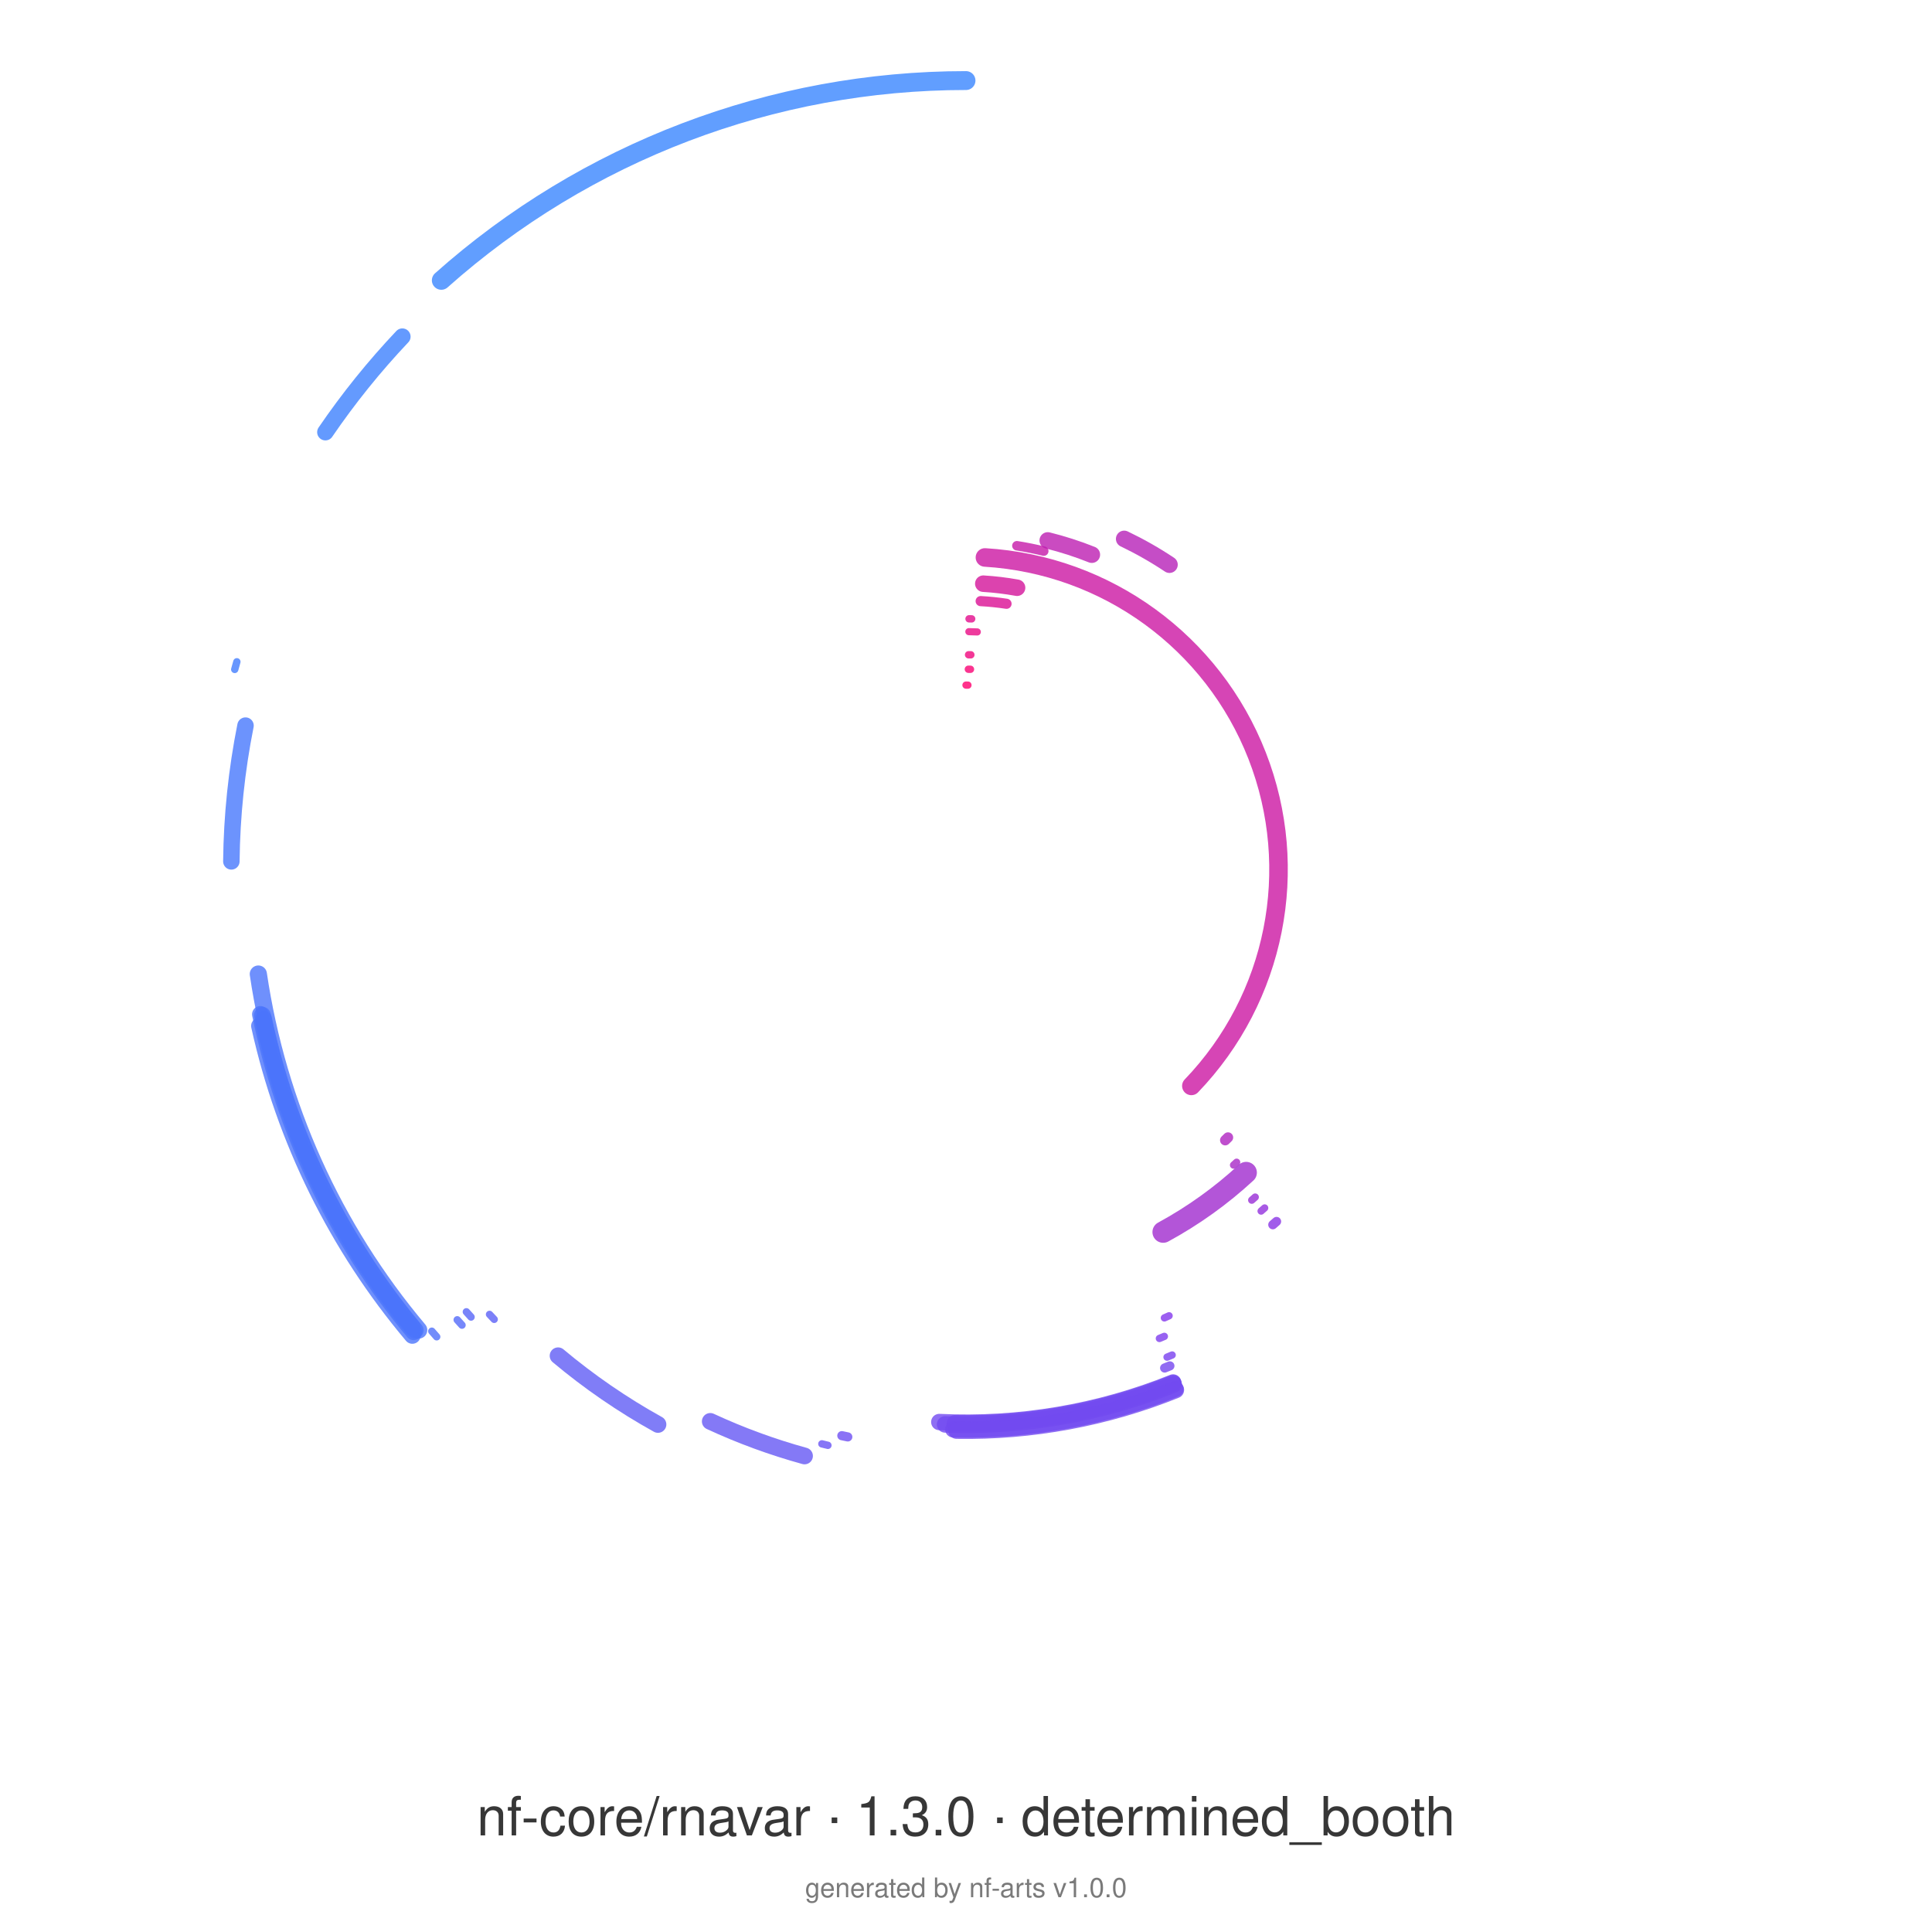
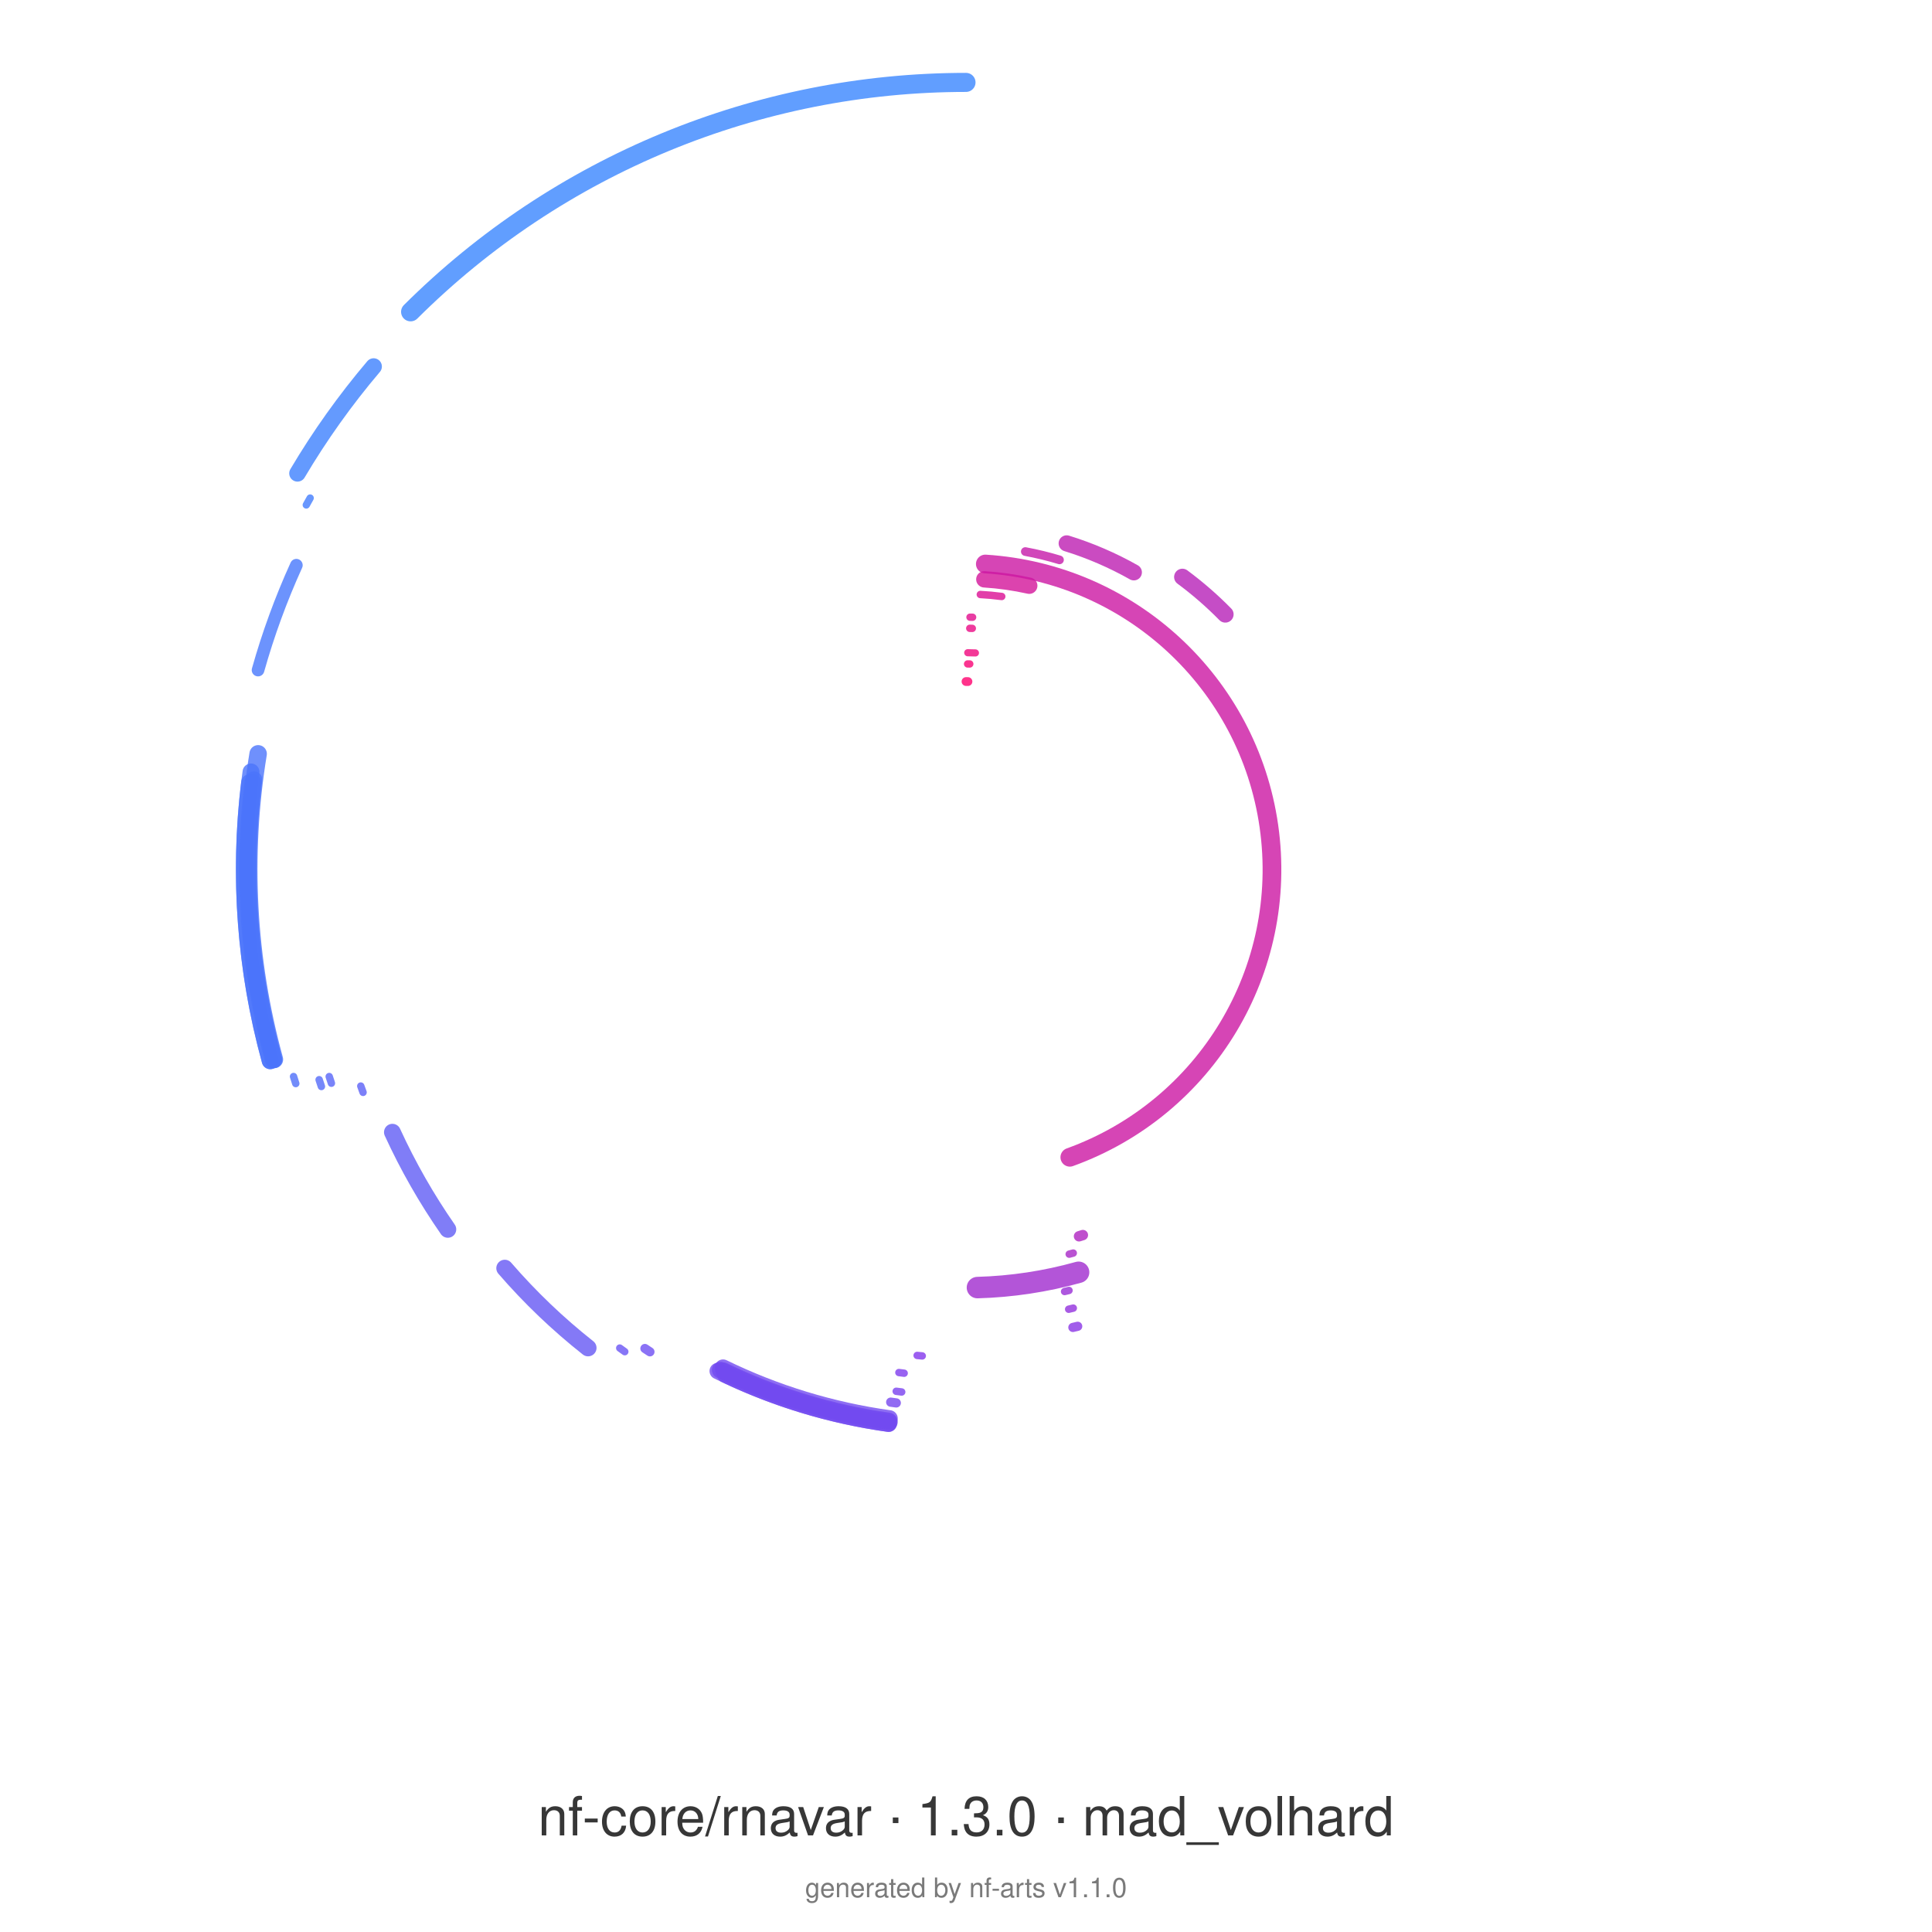
<svg xmlns="http://www.w3.org/2000/svg" width="800" height="800" viewBox="0 0 800 800">
  <rect width="100%" height="100%" fill="#ffffff" />
  <g fill="none" stroke-linecap="round" stroke-linejoin="round">
-     <path d="M400.00 283.69 A76.31 76.31 0 0 1 400.80 283.70" stroke="#ff006e" stroke-width="3.01" stroke-opacity="0.80" />
-     <path d="M400.98 277.12 A82.89 82.89 0 0 1 401.85 277.14" stroke="#f80375" stroke-width="3.05" stroke-opacity="0.80" />
-     <path d="M401.07 271.13 A88.88 88.88 0 0 1 402.00 271.14" stroke="#f0077d" stroke-width="3.06" stroke-opacity="0.80" />
-     <path d="M401.19 261.56 A98.45 98.45 0 0 1 404.67 261.67" stroke="#e90a84" stroke-width="2.96" stroke-opacity="0.80" />
-     <path d="M401.26 256.24 A103.77 103.77 0 0 1 402.35 256.26" stroke="#e20d8c" stroke-width="3.05" stroke-opacity="0.80" />
-     <path d="M406.07 248.91 A111.26 111.26 0 0 1 416.78 250.01" stroke="#db1093" stroke-width="4.20" stroke-opacity="0.80" />
-     <path d="M407.16 241.69 A118.53 118.53 0 0 1 421.15 243.37" stroke="#d3149a" stroke-width="6.83" stroke-opacity="0.80" />
-     <path d="M407.84 230.83 A129.40 129.40 0 0 1 493.32 449.65" stroke="#cc17a2" stroke-width="7.68" stroke-opacity="0.80" />
-     <path d="M421.07 225.98 A135.67 135.67 0 0 1 432.20 228.21" stroke="#c51aa9" stroke-width="3.92" stroke-opacity="0.80" />
-     <path d="M433.86 223.79 A140.36 140.36 0 0 1 452.10 229.67" stroke="#bd1eb1" stroke-width="6.86" stroke-opacity="0.80" />
-     <path d="M465.50 223.15 A151.72 151.72 0 0 1 484.26 233.82" stroke="#b621b8" stroke-width="6.85" stroke-opacity="0.80" />
-     <path d="M508.49 471.01 A155.22 155.22 0 0 1 507.33 472.14" stroke="#af24c0" stroke-width="4.28" stroke-opacity="0.80" />
-     <path d="M512.06 481.26 A165.11 165.11 0 0 1 510.79 482.43" stroke="#a728c7" stroke-width="3.02" stroke-opacity="0.80" />
-     <path d="M516.00 485.55 A170.93 170.93 0 0 1 481.65 510.17" stroke="#a02bce" stroke-width="8.89" stroke-opacity="0.80" />
-     <path d="M519.75 495.70 A180.99 180.99 0 0 1 518.33 496.95" stroke="#992ed6" stroke-width="3.05" stroke-opacity="0.80" />
-     <path d="M523.67 500.19 A186.95 186.95 0 0 1 522.20 501.48" stroke="#9231dd" stroke-width="3.01" stroke-opacity="0.80" />
-     <path d="M528.59 505.79 A194.40 194.40 0 0 1 527.05 507.13" stroke="#8a35e5" stroke-width="3.81" stroke-opacity="0.80" />
-     <path d="M484.09 544.84 A203.07 203.07 0 0 1 482.15 545.71" stroke="#8338ec" stroke-width="3.03" stroke-opacity="0.80" />
-     <path d="M482.12 553.37 A210.08 210.08 0 0 1 480.09 554.22" stroke="#7f3ded" stroke-width="3.05" stroke-opacity="0.80" />
-     <path d="M485.36 561.08 A218.45 218.45 0 0 1 483.25 561.96" stroke="#7a41ee" stroke-width="3.03" stroke-opacity="0.80" />
-     <path d="M484.42 565.59 A222.24 222.24 0 0 1 482.26 566.46" stroke="#7646ef" stroke-width="3.80" stroke-opacity="0.80" />
-     <path d="M485.75 572.45 A229.10 229.10 0 0 1 388.94 588.83" stroke="#724af0" stroke-width="6.77" stroke-opacity="0.80" />
-     <path d="M485.83 572.71 A229.38 229.38 0 0 1 395.38 589.33" stroke="#724af0" stroke-width="6.78" stroke-opacity="0.80" />
-     <path d="M486.02 573.30 A229.99 229.99 0 0 1 391.34 589.82" stroke="#724af0" stroke-width="6.83" stroke-opacity="0.80" />
-     <path d="M486.73 575.10 A231.93 231.93 0 0 1 394.74 591.87" stroke="#724af0" stroke-width="6.77" stroke-opacity="0.80" />
-     <path d="M486.87 575.55 A232.39 232.39 0 0 1 396.12 592.36" stroke="#724af0" stroke-width="6.89" stroke-opacity="0.80" />
-     <path d="M351.05 595.00 A240.05 240.05 0 0 1 348.59 594.48" stroke="#6e4ff2" stroke-width="3.79" stroke-opacity="0.80" />
-     <path d="M342.82 598.48 A245.24 245.24 0 0 1 340.32 597.87" stroke="#6954f3" stroke-width="3.05" stroke-opacity="0.80" />
-     <path d="M333.14 602.88 A251.91 251.91 0 0 1 294.11 588.57" stroke="#6558f4" stroke-width="6.93" stroke-opacity="0.80" />
-     <path d="M272.45 589.83 A262.86 262.86 0 0 1 231.09 561.40" stroke="#615df5" stroke-width="6.94" stroke-opacity="0.80" />
-     <path d="M204.64 546.32 A269.96 269.96 0 0 1 202.70 544.26" stroke="#5c61f6" stroke-width="3.03" stroke-opacity="0.80" />
-     <path d="M195.05 545.35 A276.33 276.33 0 0 1 193.12 543.20" stroke="#5866f7" stroke-width="3.07" stroke-opacity="0.80" />
-     <path d="M191.30 548.70 A281.37 281.37 0 0 1 189.33 546.51" stroke="#546af8" stroke-width="3.08" stroke-opacity="0.80" />
-     <path d="M180.82 553.53 A292.40 292.40 0 0 1 178.81 551.23" stroke="#4f6ff9" stroke-width="3.06" stroke-opacity="0.80" />
-     <path d="M170.74 553.00 A299.69 299.69 0 0 1 107.41 424.82" stroke="#4b74fb" stroke-width="6.86" stroke-opacity="0.80" />
-     <path d="M173.37 550.74 A296.21 296.21 0 0 1 106.97 403.34" stroke="#4b74fb" stroke-width="7.12" stroke-opacity="0.80" />
-     <path d="M171.28 551.48 A298.29 298.29 0 0 1 107.82 420.02" stroke="#4b74fb" stroke-width="6.90" stroke-opacity="0.80" />
-     <path d="M171.96 550.84 A297.35 297.35 0 0 1 109.16 421.88" stroke="#4b74fb" stroke-width="6.89" stroke-opacity="0.80" />
-     <path d="M170.74 549.65 A297.53 297.53 0 0 1 108.67 420.46" stroke="#4b74fb" stroke-width="7.06" stroke-opacity="0.80" />
-     <path d="M95.80 356.68 A304.22 304.22 0 0 1 101.66 300.46" stroke="#4778fc" stroke-width="6.82" stroke-opacity="0.80" />
-     <path d="M97.20 277.20 A313.92 313.92 0 0 1 98.08 274.03" stroke="#437dfd" stroke-width="3.04" stroke-opacity="0.80" />
-     <path d="M134.74 178.95 A321.16 321.16 0 0 1 166.60 139.40" stroke="#3e81fe" stroke-width="6.83" stroke-opacity="0.80" />
-     <path d="M182.74 116.08 A326.64 326.64 0 0 1 400.00 33.36" stroke="#3a86ff" stroke-width="7.82" stroke-opacity="0.80" />
-     <text x="400.00" y="760.00" font-family="Helvetica, Arial, sans-serif" font-size="22.40" text-anchor="middle" fill="#222222" fill-opacity="0.90" stroke="none">nf-core/rnavar · 1.3.0 · determined_booth</text>
-     <text x="400.00" y="785.60" font-family="Helvetica, Arial, sans-serif" font-size="11.20" text-anchor="middle" fill="#222222" fill-opacity="0.60" stroke="none">generated by nf-arts v1.0.0</text>
+     <path d="M400.00 282.21 A77.79 77.79 0 0 1 400.81 282.22" stroke="#ff006e" stroke-width="3.64" stroke-opacity="0.80" />
+     <path d="M400.66 274.92 A85.08 85.08 0 0 1 401.56 274.93" stroke="#f80375" stroke-width="3.04" stroke-opacity="0.80" />
+     <path d="M400.72 270.28 A89.72 89.72 0 0 1 403.90 270.36" stroke="#f0077d" stroke-width="2.96" stroke-opacity="0.80" />
+     <path d="M401.56 260.17 A99.84 99.84 0 0 1 402.61 260.20" stroke="#e90a84" stroke-width="3.06" stroke-opacity="0.80" />
+     <path d="M401.65 255.57 A104.44 104.44 0 0 1 402.74 255.59" stroke="#e20d8c" stroke-width="3.04" stroke-opacity="0.80" />
+     <path d="M405.93 246.17 A113.98 113.98 0 0 1 414.80 246.99" stroke="#db1093" stroke-width="3.07" stroke-opacity="0.80" />
+     <path d="M407.59 239.89 A120.35 120.35 0 0 1 426.19 242.53" stroke="#d3149a" stroke-width="6.77" stroke-opacity="0.80" />
+     <path d="M408.00 233.54 A126.72 126.72 0 0 1 442.99 479.20" stroke="#cc17a2" stroke-width="7.75" stroke-opacity="0.80" />
+     <path d="M424.56 228.39 A133.89 133.89 0 0 1 438.71 231.83" stroke="#c51aa9" stroke-width="3.60" stroke-opacity="0.80" />
+     <path d="M441.69 225.00 A141.29 141.29 0 0 1 469.50 236.99" stroke="#bd1eb1" stroke-width="6.68" stroke-opacity="0.80" />
+     <path d="M489.60 238.92 A150.62 150.62 0 0 1 507.38 254.38" stroke="#b621b8" stroke-width="6.86" stroke-opacity="0.80" />
+     <path d="M448.39 511.42 A158.96 158.96 0 0 1 446.80 511.92" stroke="#af24c0" stroke-width="4.31" stroke-opacity="0.80" />
+     <path d="M444.41 518.87 A164.96 164.96 0 0 1 442.74 519.32" stroke="#a728c7" stroke-width="3.08" stroke-opacity="0.80" />
+     <path d="M446.62 526.83 A173.22 173.22 0 0 1 404.74 533.16" stroke="#a02bce" stroke-width="8.89" stroke-opacity="0.80" />
+     <path d="M442.65 534.35 A179.49 179.49 0 0 1 440.82 534.79" stroke="#992ed6" stroke-width="3.07" stroke-opacity="0.80" />
+     <path d="M444.42 541.67 A187.02 187.02 0 0 1 442.52 542.12" stroke="#9231dd" stroke-width="3.09" stroke-opacity="0.80" />
+     <path d="M446.25 549.19 A194.76 194.76 0 0 1 444.26 549.66" stroke="#8a35e5" stroke-width="3.81" stroke-opacity="0.80" />
+     <path d="M381.88 561.46 A202.28 202.28 0 0 1 379.77 561.26" stroke="#8338ec" stroke-width="3.07" stroke-opacity="0.80" />
+     <path d="M374.40 568.62 A210.19 210.19 0 0 1 372.21 568.34" stroke="#7f3ded" stroke-width="3.06" stroke-opacity="0.80" />
+     <path d="M373.37 576.39 A218.02 218.02 0 0 1 371.11 576.10" stroke="#7a41ee" stroke-width="3.08" stroke-opacity="0.80" />
+     <path d="M371.13 580.92 A222.79 222.79 0 0 1 368.82 580.60" stroke="#7646ef" stroke-width="3.82" stroke-opacity="0.80" />
+     <path d="M368.29 588.76 A230.95 230.95 0 0 1 298.22 567.31" stroke="#724af0" stroke-width="6.88" stroke-opacity="0.80" />
+     <path d="M368.34 587.33 A229.53 229.53 0 0 1 299.39 566.30" stroke="#724af0" stroke-width="6.78" stroke-opacity="0.80" />
+     <path d="M367.99 589.47 A231.70 231.70 0 0 1 300.35 569.17" stroke="#724af0" stroke-width="6.89" stroke-opacity="0.80" />
+     <path d="M367.89 589.53 A231.77 231.77 0 0 1 297.19 567.72" stroke="#724af0" stroke-width="6.79" stroke-opacity="0.80" />
+     <path d="M367.98 588.33 A230.57 230.57 0 0 1 299.55 567.54" stroke="#724af0" stroke-width="6.81" stroke-opacity="0.80" />
+     <path d="M269.13 559.76 A238.82 238.82 0 0 1 267.04 558.38" stroke="#6e4ff2" stroke-width="3.79" stroke-opacity="0.80" />
+     <path d="M258.71 559.70 A244.63 244.63 0 0 1 256.62 558.20" stroke="#6954f3" stroke-width="3.06" stroke-opacity="0.80" />
+     <path d="M243.51 558.13 A252.48 252.48 0 0 1 209.01 525.13" stroke="#6558f4" stroke-width="7.00" stroke-opacity="0.80" />
+     <path d="M185.44 509.05 A261.26 261.26 0 0 1 162.49 468.83" stroke="#615df5" stroke-width="6.96" stroke-opacity="0.80" />
+     <path d="M150.34 452.33 A266.18 266.18 0 0 1 149.39 449.71" stroke="#5c61f6" stroke-width="3.06" stroke-opacity="0.80" />
+     <path d="M137.23 448.54 A277.28 277.28 0 0 1 136.32 445.78" stroke="#5866f7" stroke-width="3.07" stroke-opacity="0.80" />
+     <path d="M133.08 449.89 A281.65 281.65 0 0 1 132.15 447.09" stroke="#546af8" stroke-width="3.09" stroke-opacity="0.80" />
+     <path d="M122.47 448.68 A291.36 291.36 0 0 1 121.55 445.77" stroke="#4f6ff9" stroke-width="3.07" stroke-opacity="0.80" />
+     <path d="M111.90 439.24 A298.80 298.80 0 0 1 103.36 324.10" stroke="#4b74fb" stroke-width="7.05" stroke-opacity="0.80" />
+     <path d="M113.14 438.88 A297.50 297.50 0 0 1 104.69 323.94" stroke="#4b74fb" stroke-width="6.95" stroke-opacity="0.80" />
+     <path d="M113.44 438.77 A297.19 297.19 0 0 1 105.13 322.87" stroke="#4b74fb" stroke-width="6.97" stroke-opacity="0.80" />
+     <path d="M111.89 439.20 A298.80 298.80 0 0 1 103.94 319.64" stroke="#4b74fb" stroke-width="6.99" stroke-opacity="0.80" />
+     <path d="M113.63 438.70 A296.99 296.99 0 0 1 106.89 312.14" stroke="#4b74fb" stroke-width="7.22" stroke-opacity="0.80" />
+     <path d="M106.85 277.46 A304.55 304.55 0 0 1 122.72 234.04" stroke="#4778fc" stroke-width="5.23" stroke-opacity="0.80" />
+     <path d="M126.83 209.09 A312.08 312.08 0 0 1 128.43 206.23" stroke="#437dfd" stroke-width="3.04" stroke-opacity="0.80" />
+     <path d="M123.18 196.01 A321.75 321.75 0 0 1 154.71 151.77" stroke="#3e81fe" stroke-width="6.84" stroke-opacity="0.80" />
+     <path d="M170.02 129.12 A325.88 325.88 0 0 1 400.00 34.12" stroke="#3a86ff" stroke-width="7.89" stroke-opacity="0.80" />
+     <text x="400.00" y="760.00" font-family="Helvetica, Arial, sans-serif" font-size="22.40" text-anchor="middle" fill="#222222" fill-opacity="0.90" stroke="none">nf-core/rnavar · 1.3.0 · mad_volhard</text>
+     <text x="400.00" y="785.60" font-family="Helvetica, Arial, sans-serif" font-size="11.20" text-anchor="middle" fill="#222222" fill-opacity="0.60" stroke="none">generated by nf-arts v1.1.0</text>
  </g>
</svg>
